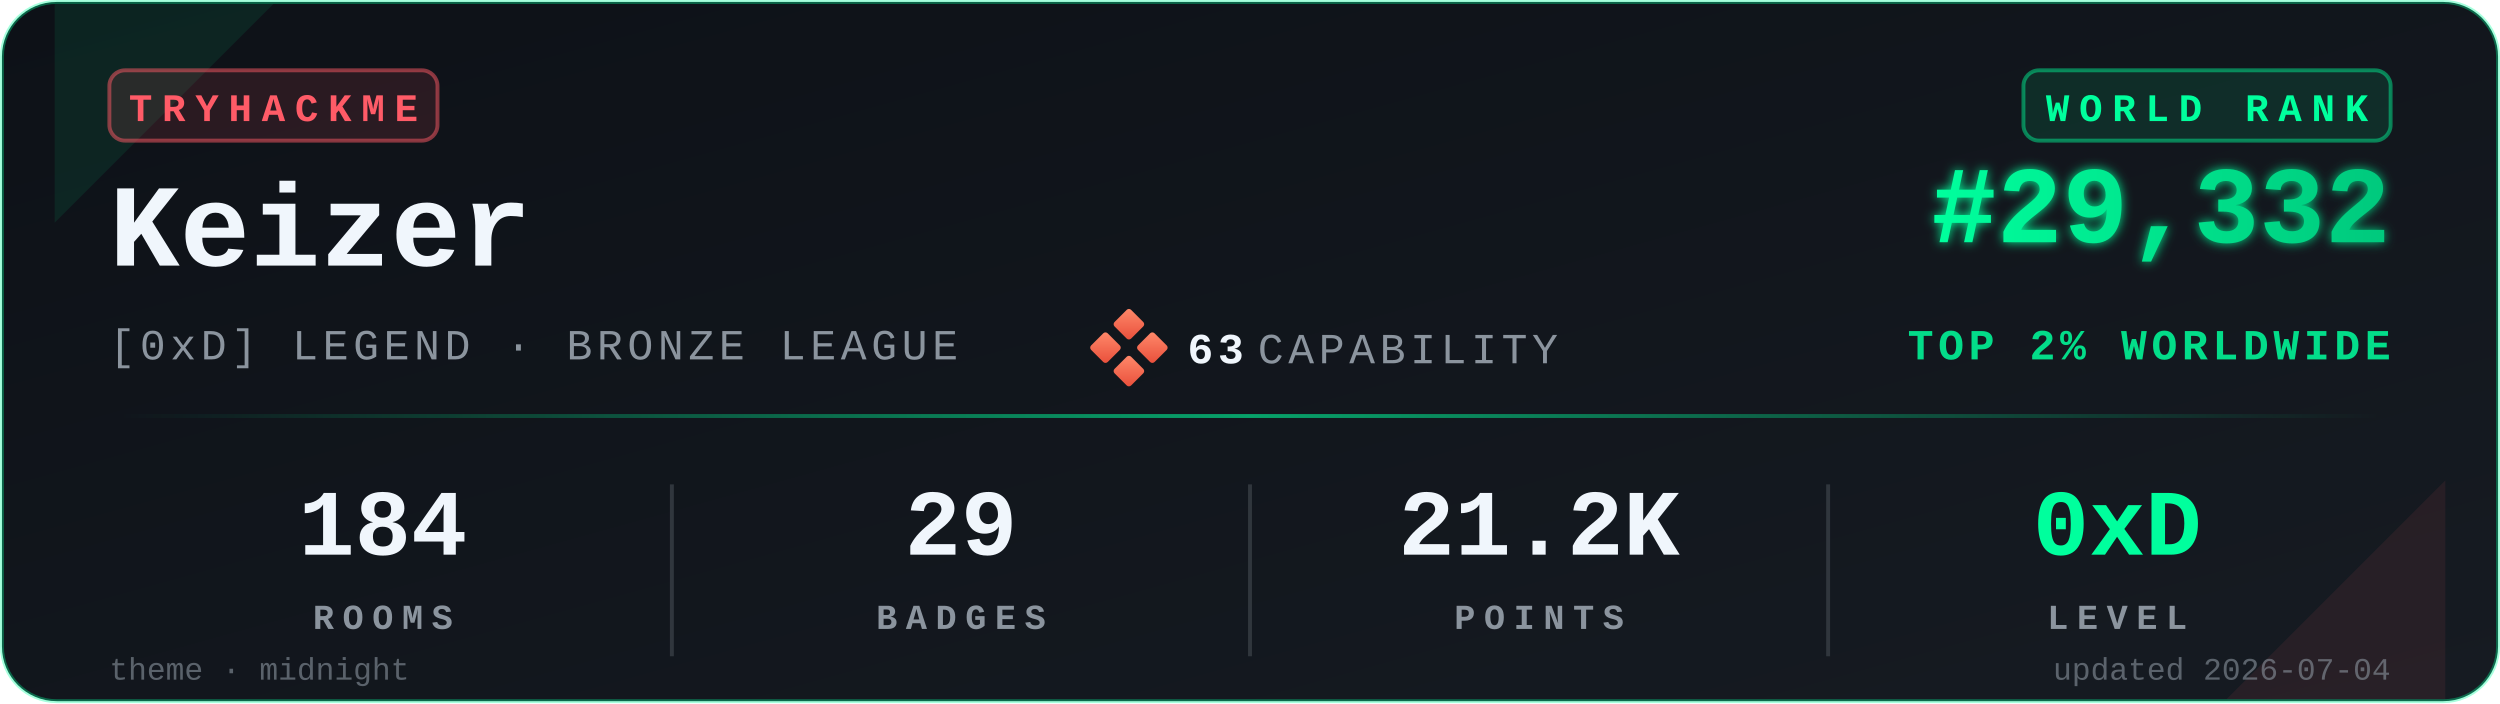
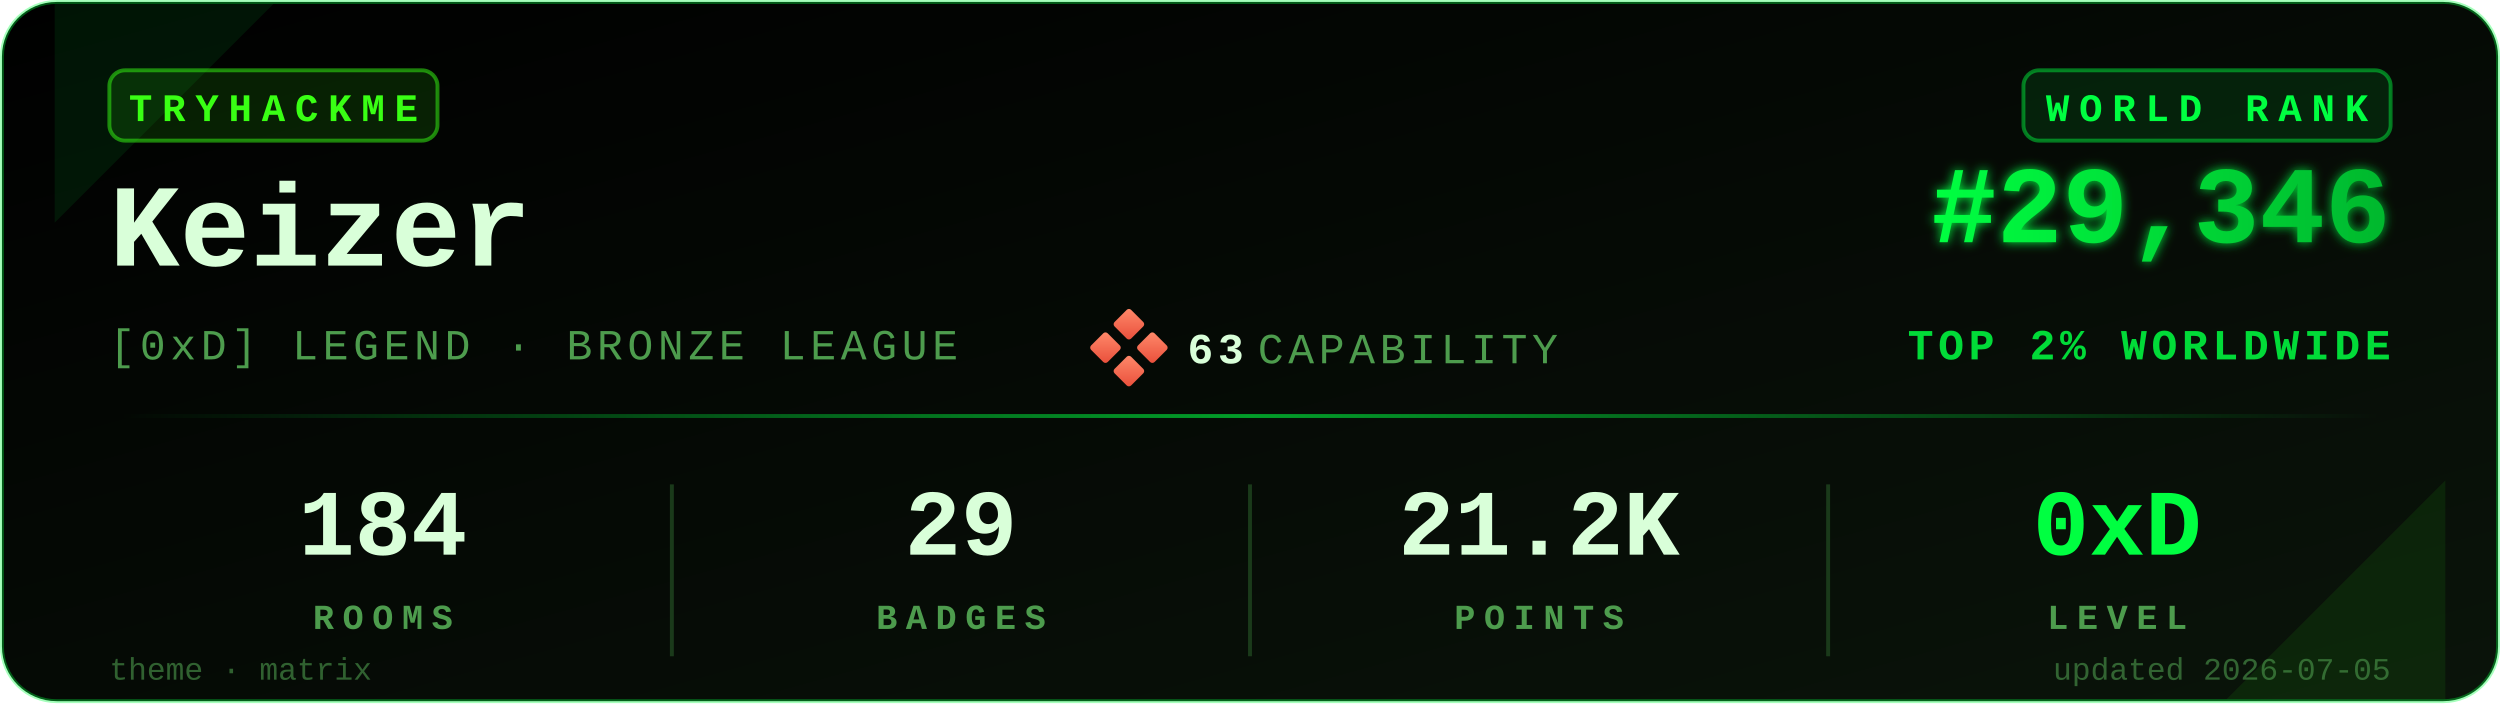
<svg xmlns="http://www.w3.org/2000/svg" viewBox="0 0 640 180" width="640" height="180" role="img" aria-label="TryHackMe stats for Keizer">
  <defs>
    <linearGradient id="bgGrad" x1="0" y1="0" x2="1" y2="1">
-       <stop offset="0%" stop-color="#0d1117" />
-       <stop offset="100%" stop-color="#161b22" />
+       <stop offset="0%" stop-color="#000000" />
+       <stop offset="100%" stop-color="#0a140a" />
    </linearGradient>
    <linearGradient id="rankGrad" x1="0" y1="0" x2="1" y2="0">
-       <stop offset="0%" stop-color="#00FF9D" />
-       <stop offset="100%" stop-color="#00C97D" />
+       <stop offset="0%" stop-color="#00FF41" />
+       <stop offset="100%" stop-color="#00B82E" />
    </linearGradient>
    <linearGradient id="accentGrad" x1="0" y1="0" x2="1" y2="0">
-       <stop offset="0%" stop-color="#00FF9D" stop-opacity="0" />
-       <stop offset="50%" stop-color="#00FF9D" stop-opacity="0.6" />
-       <stop offset="100%" stop-color="#00FF9D" stop-opacity="0" />
+       <stop offset="0%" stop-color="#00FF41" stop-opacity="0" />
+       <stop offset="50%" stop-color="#00FF41" stop-opacity="0.6" />
+       <stop offset="100%" stop-color="#00FF41" stop-opacity="0" />
    </linearGradient>
    <linearGradient id="capGrad" x1="0" y1="0" x2="1" y2="1">
      <stop offset="0%" stop-color="#ff8a6b" />
      <stop offset="100%" stop-color="#e94e3a" />
    </linearGradient>
    <filter id="glow" x="-20%" y="-20%" width="140%" height="140%">
      <feGaussianBlur stdDeviation="1.4" result="b" />
      <feMerge>
        <feMergeNode in="b" />
        <feMergeNode in="SourceGraphic" />
      </feMerge>
    </filter>
  </defs>
-   <rect x="0.5" y="0.5" width="639" height="179" rx="14" ry="14" fill="url(#bgGrad)" stroke="#00FF9D" stroke-opacity="0.35" stroke-width="1" />
-   <path d="M 14,1 L 70,1 L 14,57 Z" fill="#00FF9D" opacity="0.08" />
-   <path d="M 626,179 L 570,179 L 626,123 Z" fill="#FF5B67" opacity="0.08" />
+   <rect x="0.5" y="0.5" width="639" height="179" rx="14" ry="14" fill="url(#bgGrad)" stroke="#00FF41" stroke-opacity="0.35" stroke-width="1" />
+   <path d="M 14,1 L 70,1 L 14,57 Z" fill="#00FF41" opacity="0.08" />
+   <path d="M 626,179 L 570,179 L 626,123 Z" fill="#39FF14" opacity="0.08" />
  <g transform="translate(28,18)">
-     <rect x="0" y="0" width="84" height="18" rx="4" ry="4" fill="#FF5B67" fill-opacity="0.12" stroke="#FF5B67" stroke-opacity="0.5" />
-     <text x="42" y="13" fill="#FF5B67" font-family="ui-monospace,'SF Mono','Menlo','Cascadia Code','Consolas','Liberation Mono',monospace" font-size="10" font-weight="700" letter-spacing="2.5" text-anchor="middle">TRYHACKME</text>
+     <rect x="0" y="0" width="84" height="18" rx="4" ry="4" fill="#39FF14" fill-opacity="0.12" stroke="#39FF14" stroke-opacity="0.5" />
+     <text x="42" y="13" fill="#39FF14" font-family="ui-monospace,'SF Mono','Menlo','Cascadia Code','Consolas','Liberation Mono',monospace" font-size="10" font-weight="700" letter-spacing="2.5" text-anchor="middle">TRYHACKME</text>
  </g>
-   <text x="28" y="68" fill="#f0f6fc" font-family="ui-monospace,'SF Mono','Menlo','Cascadia Code','Consolas','Liberation Mono',monospace" font-size="30" font-weight="700">Keizer</text>
-   <text x="28" y="92" fill="#8b949e" font-family="ui-monospace,'SF Mono','Menlo','Cascadia Code','Consolas','Liberation Mono',monospace" font-size="11" font-weight="500" letter-spacing="1.2">[0xD] LEGEND · BRONZE LEAGUE</text>
+   <text x="28" y="68" fill="#D9FFD9" font-family="ui-monospace,'SF Mono','Menlo','Cascadia Code','Consolas','Liberation Mono',monospace" font-size="30" font-weight="700">Keizer</text>
+   <text x="28" y="92" fill="#4D9C4D" font-family="ui-monospace,'SF Mono','Menlo','Cascadia Code','Consolas','Liberation Mono',monospace" font-size="11" font-weight="500" letter-spacing="1.2">[0xD] LEGEND · BRONZE LEAGUE</text>
  <g transform="translate(280,80)">
    <rect x="6" y="0" width="6" height="6" rx="0.8" fill="url(#capGrad)" transform="rotate(45 9 3)" />
    <rect x="0" y="6" width="6" height="6" rx="0.8" fill="url(#capGrad)" transform="rotate(45 3 9)" />
    <rect x="12" y="6" width="6" height="6" rx="0.8" fill="url(#capGrad)" transform="rotate(45 15 9)" />
    <rect x="6" y="12" width="6" height="6" rx="0.8" fill="url(#capGrad)" transform="rotate(45 9 15)" />
-     <text x="24" y="13" fill="#f0f6fc" font-family="ui-monospace,'SF Mono','Menlo','Cascadia Code','Consolas','Liberation Mono',monospace" font-size="11" font-weight="700" letter-spacing="1.2">63</text>
-     <text x="42" y="13" fill="#8b949e" font-family="ui-monospace,'SF Mono','Menlo','Cascadia Code','Consolas','Liberation Mono',monospace" font-size="11" font-weight="500" letter-spacing="1.2">CAPABILITY</text>
+     <text x="24" y="13" fill="#D9FFD9" font-family="ui-monospace,'SF Mono','Menlo','Cascadia Code','Consolas','Liberation Mono',monospace" font-size="11" font-weight="700" letter-spacing="1.2">63</text>
+     <text x="42" y="13" fill="#4D9C4D" font-family="ui-monospace,'SF Mono','Menlo','Cascadia Code','Consolas','Liberation Mono',monospace" font-size="11" font-weight="500" letter-spacing="1.2">CAPABILITY</text>
  </g>
  <g transform="translate(612,18)">
-     <rect x="-94" y="0" width="94" height="18" rx="4" ry="4" fill="#00FF9D" fill-opacity="0.10" stroke="#00FF9D" stroke-opacity="0.45" />
-     <text x="-47" y="13" fill="#00FF9D" font-family="ui-monospace,'SF Mono','Menlo','Cascadia Code','Consolas','Liberation Mono',monospace" font-size="10" font-weight="700" letter-spacing="2.5" text-anchor="middle">WORLD RANK</text>
+     <rect x="-94" y="0" width="94" height="18" rx="4" ry="4" fill="#00FF41" fill-opacity="0.10" stroke="#00FF41" stroke-opacity="0.45" />
+     <text x="-47" y="13" fill="#00FF41" font-family="ui-monospace,'SF Mono','Menlo','Cascadia Code','Consolas','Liberation Mono',monospace" font-size="10" font-weight="700" letter-spacing="2.5" text-anchor="middle">WORLD RANK</text>
  </g>
-   <text x="612" y="62" fill="url(#rankGrad)" font-family="ui-monospace,'SF Mono','Menlo','Cascadia Code','Consolas','Liberation Mono',monospace" font-size="28" font-weight="700" text-anchor="end" filter="url(#glow)">#29,332</text>
-   <text x="612" y="92" fill="#00FF9D" fill-opacity="0.85" font-family="ui-monospace,'SF Mono','Menlo','Cascadia Code','Consolas','Liberation Mono',monospace" font-size="11" font-weight="600" letter-spacing="1.2" text-anchor="end">TOP 2% WORLDWIDE</text>
+   <text x="612" y="62" fill="url(#rankGrad)" font-family="ui-monospace,'SF Mono','Menlo','Cascadia Code','Consolas','Liberation Mono',monospace" font-size="28" font-weight="700" text-anchor="end" filter="url(#glow)">#29,346</text>
+   <text x="612" y="92" fill="#00FF41" fill-opacity="0.85" font-family="ui-monospace,'SF Mono','Menlo','Cascadia Code','Consolas','Liberation Mono',monospace" font-size="11" font-weight="600" letter-spacing="1.2" text-anchor="end">TOP 2% WORLDWIDE</text>
  <rect x="28" y="106" width="584" height="1" fill="url(#accentGrad)" />
  <g font-family="ui-monospace,'SF Mono','Menlo','Cascadia Code','Consolas','Liberation Mono',monospace" text-anchor="middle">
-     <text x="98" y="142" fill="#f0f6fc" font-size="24" font-weight="700">184</text>
-     <text x="98" y="161" fill="#8b949e" font-size="9" font-weight="600" letter-spacing="2.2">ROOMS</text>
-     <text x="246" y="142" fill="#f0f6fc" font-size="24" font-weight="700">29</text>
-     <text x="246" y="161" fill="#8b949e" font-size="9" font-weight="600" letter-spacing="2.2">BADGES</text>
-     <text x="394" y="142" fill="#f0f6fc" font-size="24" font-weight="700">21.2K</text>
-     <text x="394" y="161" fill="#8b949e" font-size="9" font-weight="600" letter-spacing="2.2">POINTS</text>
-     <text x="542" y="142" fill="#00FF9D" font-size="24" font-weight="700">0xD</text>
-     <text x="542" y="161" fill="#8b949e" font-size="9" font-weight="600" letter-spacing="2.2">LEVEL</text>
+     <text x="98" y="142" fill="#D9FFD9" font-size="24" font-weight="700">184</text>
+     <text x="98" y="161" fill="#4D9C4D" font-size="9" font-weight="600" letter-spacing="2.2">ROOMS</text>
+     <text x="246" y="142" fill="#D9FFD9" font-size="24" font-weight="700">29</text>
+     <text x="246" y="161" fill="#4D9C4D" font-size="9" font-weight="600" letter-spacing="2.2">BADGES</text>
+     <text x="394" y="142" fill="#D9FFD9" font-size="24" font-weight="700">21.2K</text>
+     <text x="394" y="161" fill="#4D9C4D" font-size="9" font-weight="600" letter-spacing="2.2">POINTS</text>
+     <text x="542" y="142" fill="#00FF41" font-size="24" font-weight="700">0xD</text>
+     <text x="542" y="161" fill="#4D9C4D" font-size="9" font-weight="600" letter-spacing="2.2">LEVEL</text>
  </g>
-   <line x1="172" y1="124" x2="172" y2="168" stroke="#30363d" stroke-width="1" />
-   <line x1="320" y1="124" x2="320" y2="168" stroke="#30363d" stroke-width="1" />
-   <line x1="468" y1="124" x2="468" y2="168" stroke="#30363d" stroke-width="1" />
-   <text x="28" y="174" fill="#8b949e" fill-opacity="0.6" font-family="ui-monospace,'SF Mono','Menlo','Cascadia Code','Consolas','Liberation Mono',monospace" font-size="8" font-weight="500">theme · midnight</text>
-   <text x="612" y="174" fill="#8b949e" fill-opacity="0.6" font-family="ui-monospace,'SF Mono','Menlo','Cascadia Code','Consolas','Liberation Mono',monospace" font-size="8" font-weight="500" text-anchor="end">updated 2026-07-04</text>
+   <line x1="172" y1="124" x2="172" y2="168" stroke="#1a3a1a" stroke-width="1" />
+   <line x1="320" y1="124" x2="320" y2="168" stroke="#1a3a1a" stroke-width="1" />
+   <line x1="468" y1="124" x2="468" y2="168" stroke="#1a3a1a" stroke-width="1" />
+   <text x="28" y="174" fill="#4D9C4D" fill-opacity="0.6" font-family="ui-monospace,'SF Mono','Menlo','Cascadia Code','Consolas','Liberation Mono',monospace" font-size="8" font-weight="500">theme · matrix</text>
+   <text x="612" y="174" fill="#4D9C4D" fill-opacity="0.6" font-family="ui-monospace,'SF Mono','Menlo','Cascadia Code','Consolas','Liberation Mono',monospace" font-size="8" font-weight="500" text-anchor="end">updated 2026-07-05</text>
</svg>
